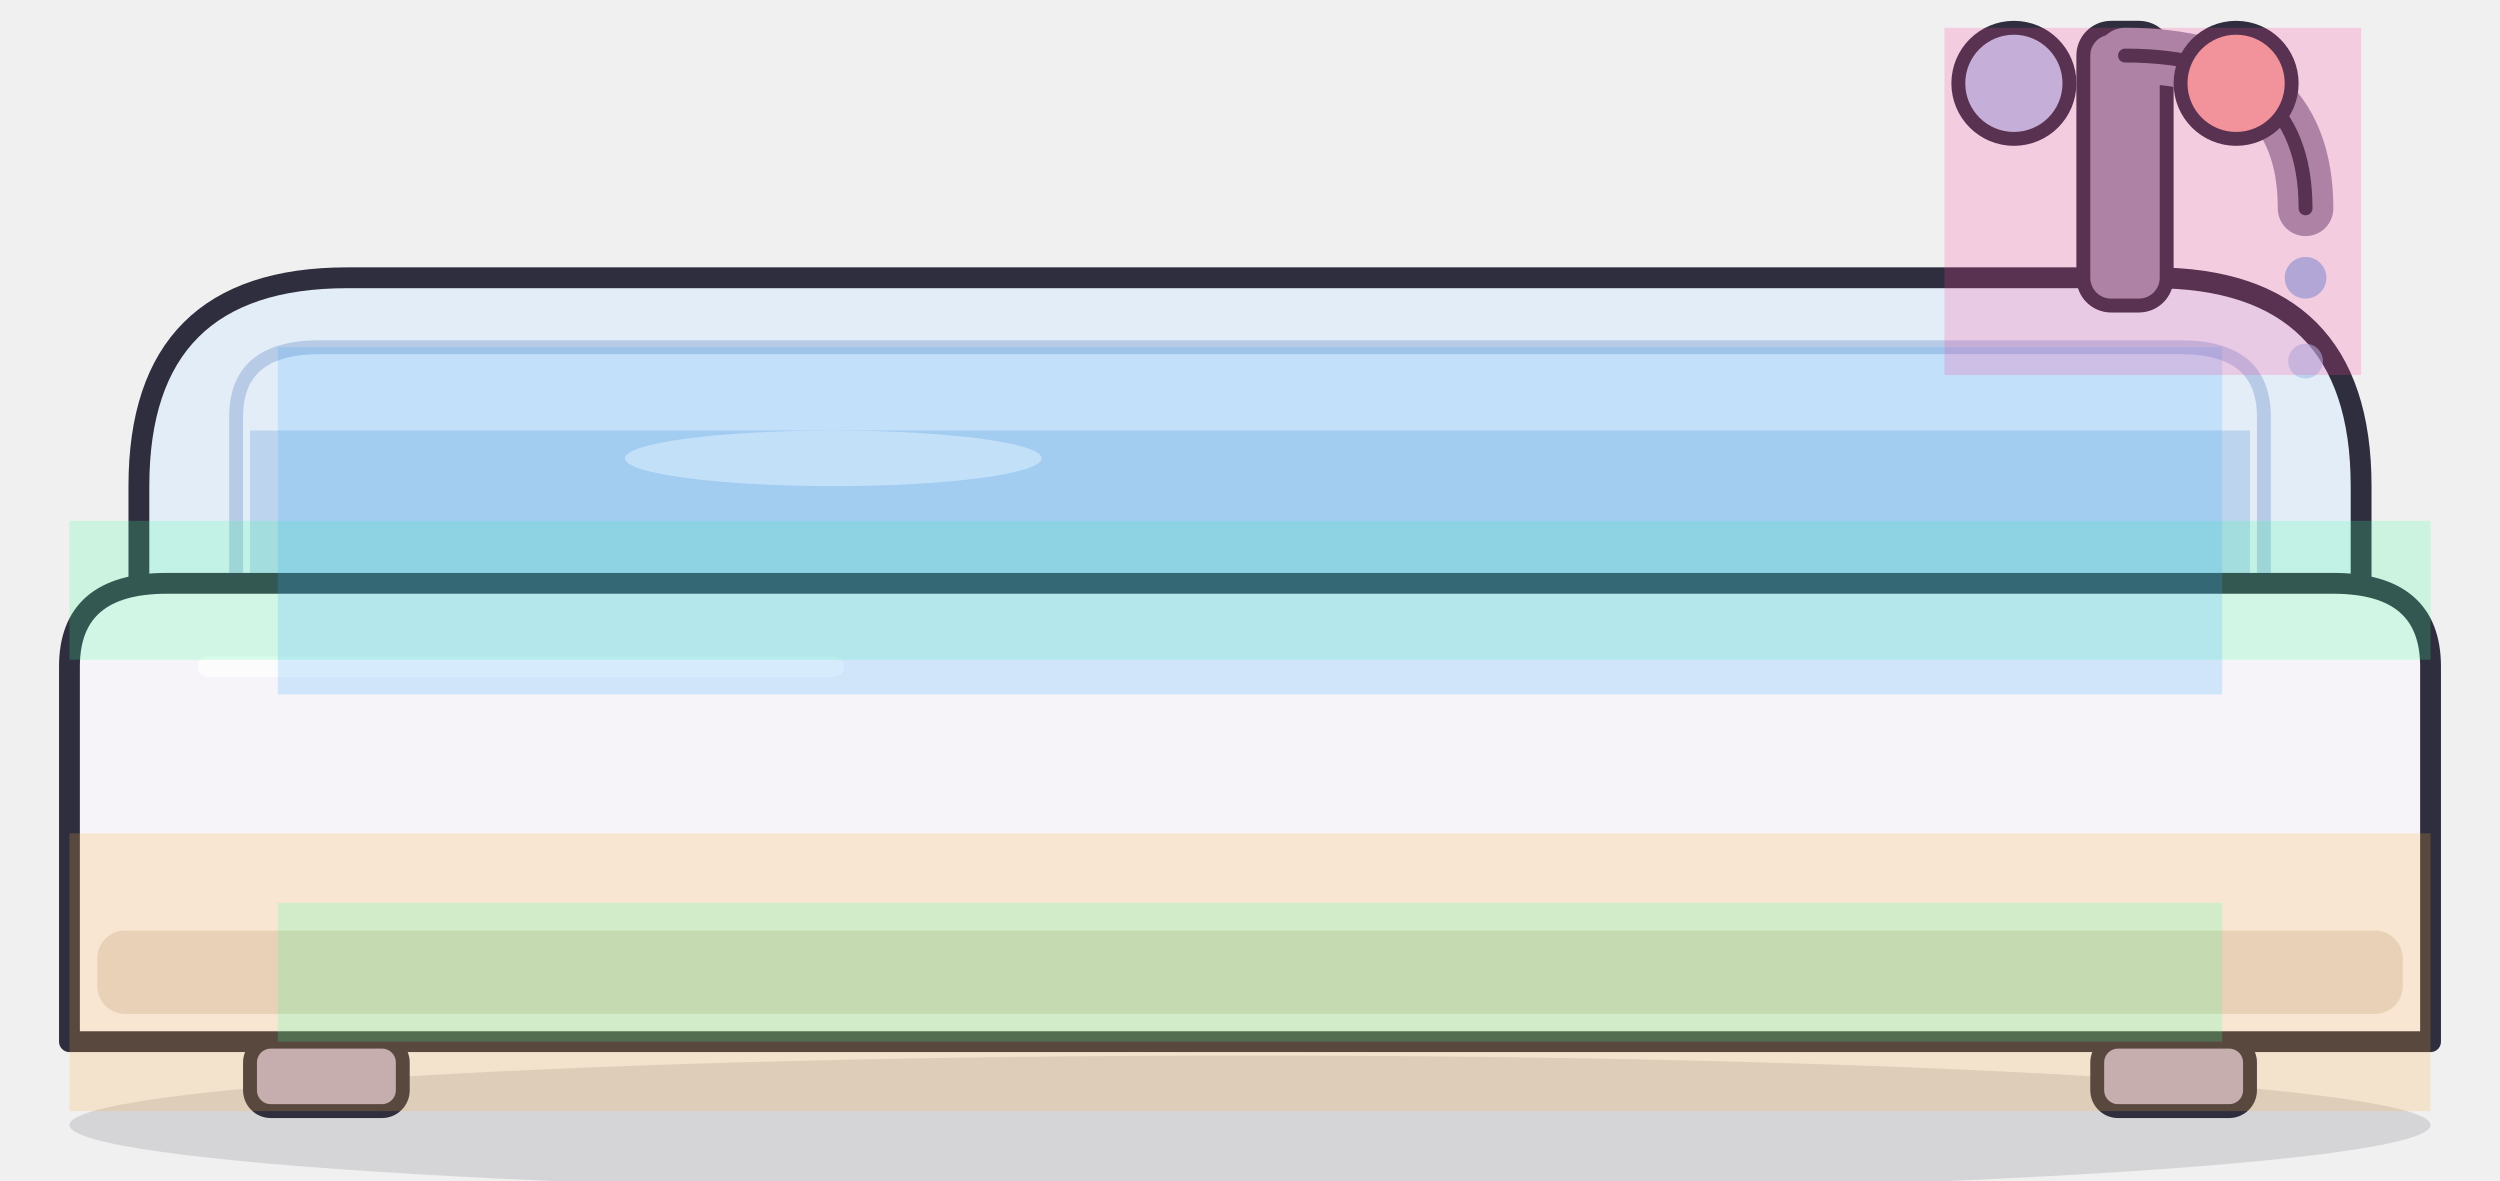
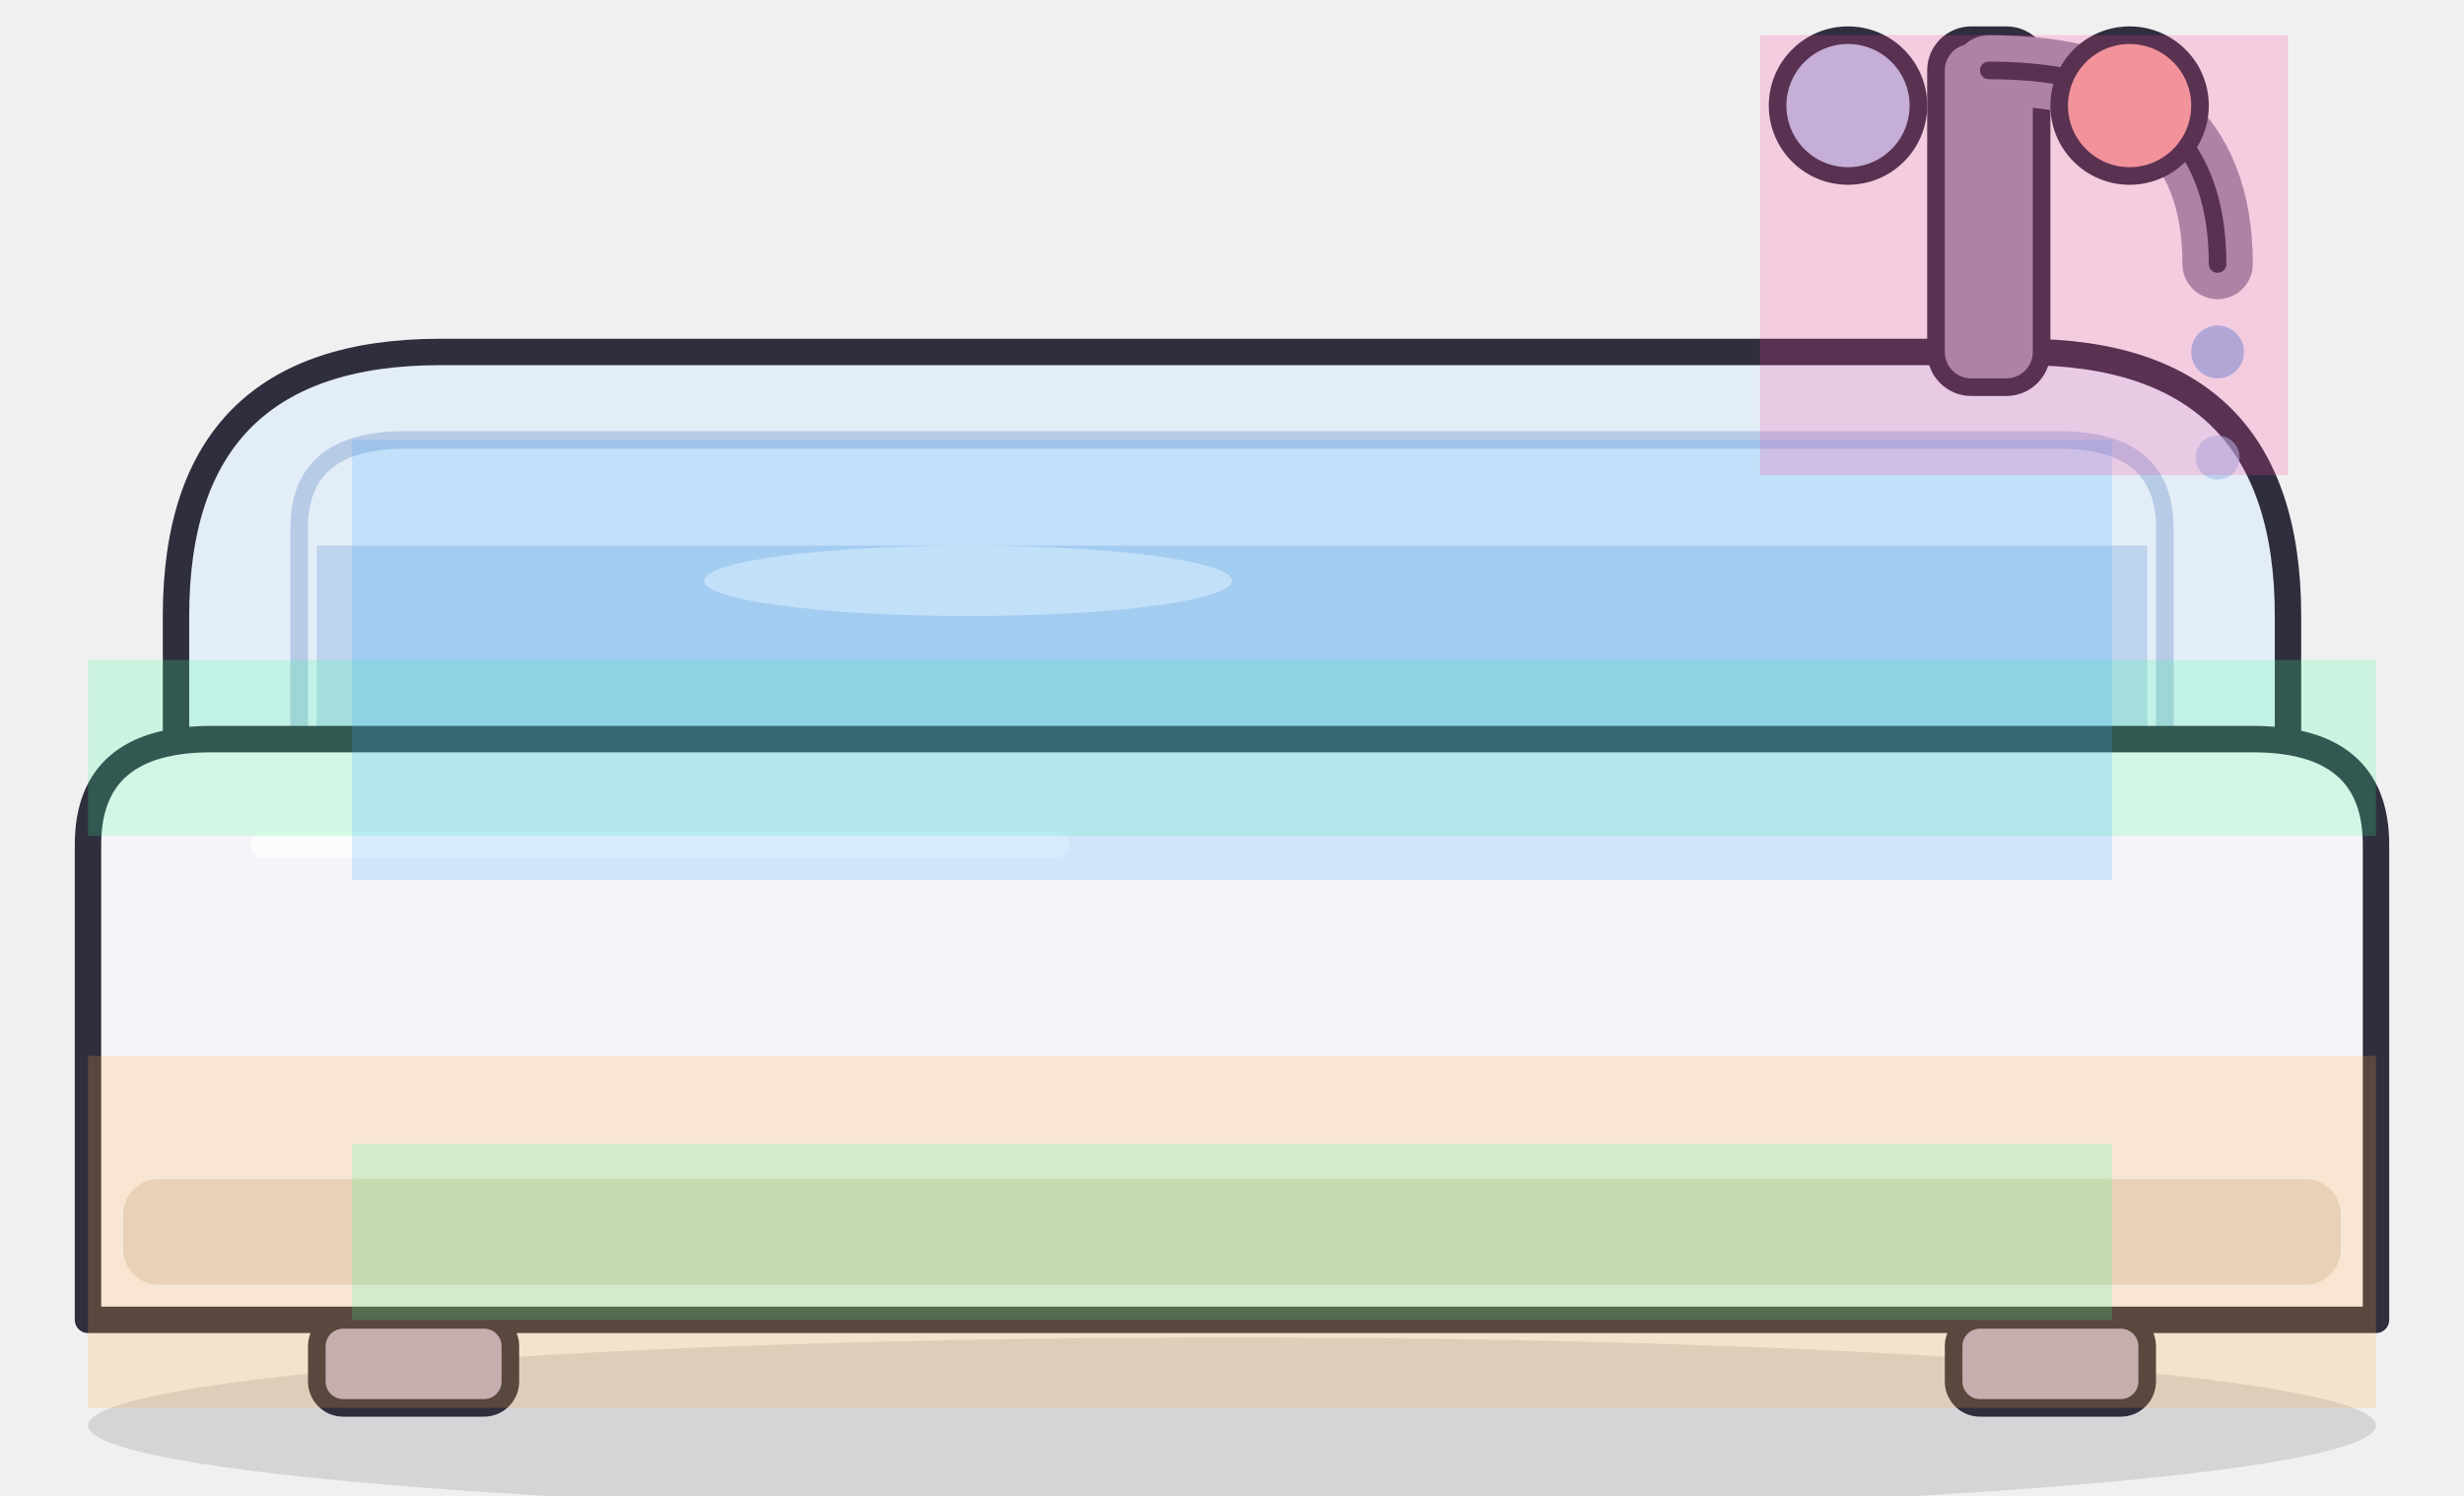
- <svg xmlns="http://www.w3.org/2000/svg" viewBox="0 0 360 170" width="360" height="170">
+ <svg xmlns="http://www.w3.org/2000/svg" viewBox="0 0 280 170" width="280" height="170">
  <g id="stín">
-     <ellipse cx="180" cy="162" rx="170" ry="10" fill="#2F2E3F" stroke="none" opacity="0.14" />
+     <ellipse cx="140" cy="162" rx="130" ry="10" fill="#2F2E3F" stroke="none" opacity="0.14" />
  </g>
  <g id="vnitřek">
-     <path d="M 20 70 Q 20 40 50 40 L 310 40 Q 340 40 340 70 L 340 110 L 20 110 Z" fill="#E3EDF8" stroke="#2F2E3F" stroke-width="3" stroke-linejoin="round" stroke-linecap="round" />
-     <path d="M 34 60 Q 34 50 46 50 L 314 50 Q 326 50 326 60 L 326 100 L 34 100 Z" fill="#E3EDF8" stroke="#B7CBE6" stroke-width="2" stroke-linejoin="round" stroke-linecap="round" />
+     <path d="M 20 70 Q 20 40 50 40 L 230 40 Q 260 40 260 70 L 260 110 L 20 110 Z" fill="#E3EDF8" stroke="#2F2E3F" stroke-width="3" stroke-linejoin="round" stroke-linecap="round" />
+     <path d="M 34 60 Q 34 50 46 50 L 234 50 Q 246 50 246 60 L 246 100 L 34 100 Z" fill="#E3EDF8" stroke="#B7CBE6" stroke-width="2" stroke-linejoin="round" stroke-linecap="round" />
  </g>
  <g id="stav: voda" data-state="hidden">
-     <path d="M 36 62 L 324 62 L 324 100 L 36 100 Z" fill="#9FC0E6" stroke="none" opacity="0.55" />
-     <ellipse cx="120" cy="66" rx="30" ry="4" fill="#FFFFFF" stroke="none" opacity="0.6" />
+     <path d="M 36 62 L 244 62 L 244 100 L 36 100 Z" fill="#9FC0E6" stroke="none" opacity="0.55" />
+     <ellipse cx="110" cy="66" rx="30" ry="4" fill="#FFFFFF" stroke="none" opacity="0.6" />
  </g>
  <g id="kohoutek">
-     <rect x="300" y="4" width="12" height="40" rx="4" fill="#9A94A8" stroke="#2F2E3F" stroke-width="2" stroke-linejoin="round" stroke-linecap="round" />
-     <path d="M 306 8 q 26 0 26 22" fill="none" stroke="#9A94A8" stroke-width="8" stroke-linejoin="round" stroke-linecap="round" />
-     <path d="M 306 8 q 26 0 26 22" fill="none" stroke="#2F2E3F" stroke-width="2" stroke-linejoin="round" stroke-linecap="round" />
-     <circle cx="290" cy="12" r="8" fill="#B7CBE6" stroke="#2F2E3F" stroke-width="2" stroke-linejoin="round" stroke-linecap="round" />
-     <circle cx="322" cy="12" r="8" fill="#EFA79A" stroke="#2F2E3F" stroke-width="2" stroke-linejoin="round" stroke-linecap="round" />
+     <rect x="220" y="4" width="12" height="40" rx="4" fill="#9A94A8" stroke="#2F2E3F" stroke-width="2" stroke-linejoin="round" stroke-linecap="round" />
+     <path d="M 226 8 q 26 0 26 22" fill="none" stroke="#9A94A8" stroke-width="8" stroke-linejoin="round" stroke-linecap="round" />
+     <path d="M 226 8 q 26 0 26 22" fill="none" stroke="#2F2E3F" stroke-width="2" stroke-linejoin="round" stroke-linecap="round" />
+     <circle cx="210" cy="12" r="8" fill="#B7CBE6" stroke="#2F2E3F" stroke-width="2" stroke-linejoin="round" stroke-linecap="round" />
+     <circle cx="242" cy="12" r="8" fill="#EFA79A" stroke="#2F2E3F" stroke-width="2" stroke-linejoin="round" stroke-linecap="round" />
  </g>
  <g id="stav: kape" data-state="hidden">
-     <circle cx="332" cy="40" r="3" fill="#9FC0E6" stroke="none" />
-     <circle cx="332" cy="52" r="2.5" fill="#9FC0E6" stroke="none" opacity="0.6" />
+     <circle cx="252" cy="40" r="3" fill="#9FC0E6" stroke="none" />
+     <circle cx="252" cy="52" r="2.5" fill="#9FC0E6" stroke="none" opacity="0.6" />
  </g>
  <g id="před: přední stěna">
-     <path d="M 10 96 Q 10 84 24 84 L 336 84 Q 350 84 350 96 L 350 150 L 10 150 Z" fill="#F6F4F9" stroke="#2F2E3F" stroke-width="3" stroke-linejoin="round" stroke-linecap="round" />
-     <rect x="14" y="134" width="332" height="12" rx="4" fill="#D8C7C0" stroke="none" opacity="0.6" />
+     <path d="M 10 96 Q 10 84 24 84 L 256 84 Q 270 84 270 96 L 270 150 L 10 150 Z" fill="#F6F4F9" stroke="#2F2E3F" stroke-width="3" stroke-linejoin="round" stroke-linecap="round" />
+     <rect x="14" y="134" width="252" height="12" rx="4" fill="#D8C7C0" stroke="none" opacity="0.6" />
    <rect x="36" y="150" width="22" height="10" rx="3" fill="#B9AECB" stroke="#2F2E3F" stroke-width="2" stroke-linejoin="round" stroke-linecap="round" />
-     <rect x="302" y="150" width="22" height="10" rx="3" fill="#B9AECB" stroke="#2F2E3F" stroke-width="2" stroke-linejoin="round" stroke-linecap="round" />
+     <rect x="222" y="150" width="22" height="10" rx="3" fill="#B9AECB" stroke="#2F2E3F" stroke-width="2" stroke-linejoin="round" stroke-linecap="round" />
    <path d="M 30 96 L 120 96" fill="none" stroke="#FFFFFF" stroke-width="3" stroke-linejoin="round" stroke-linecap="round" opacity="0.7" />
  </g>
-   <rect id="@pata" x="10" y="120" width="340" height="40" fill="#FFB13D" opacity="0.2" />
-   <rect id="@plošina" x="10" y="75" width="340" height="20" fill="#3DFF9A" opacity="0.2" />
-   <rect id="@plošina dno" x="40" y="130" width="280" height="20" fill="#3DFF9A" opacity="0.2" />
-   <rect id="@úkryt v" x="40" y="50" width="280" height="50" fill="#3DA9FF" opacity="0.2" />
-   <rect id="@dotyk kohoutek" x="280" y="4" width="60" height="50" fill="#FF3D9A" opacity="0.2" />
+   <rect id="@pata" x="10" y="120" width="260" height="40" fill="#FFB13D" opacity="0.2" />
+   <rect id="@plošina" x="10" y="75" width="260" height="20" fill="#3DFF9A" opacity="0.2" />
+   <rect id="@plošina dno" x="40" y="130" width="200" height="20" fill="#3DFF9A" opacity="0.2" />
+   <rect id="@úkryt v" x="40" y="50" width="200" height="50" fill="#3DA9FF" opacity="0.2" />
+   <rect id="@dotyk kohoutek" x="200" y="4" width="60" height="50" fill="#FF3D9A" opacity="0.2" />
</svg>
